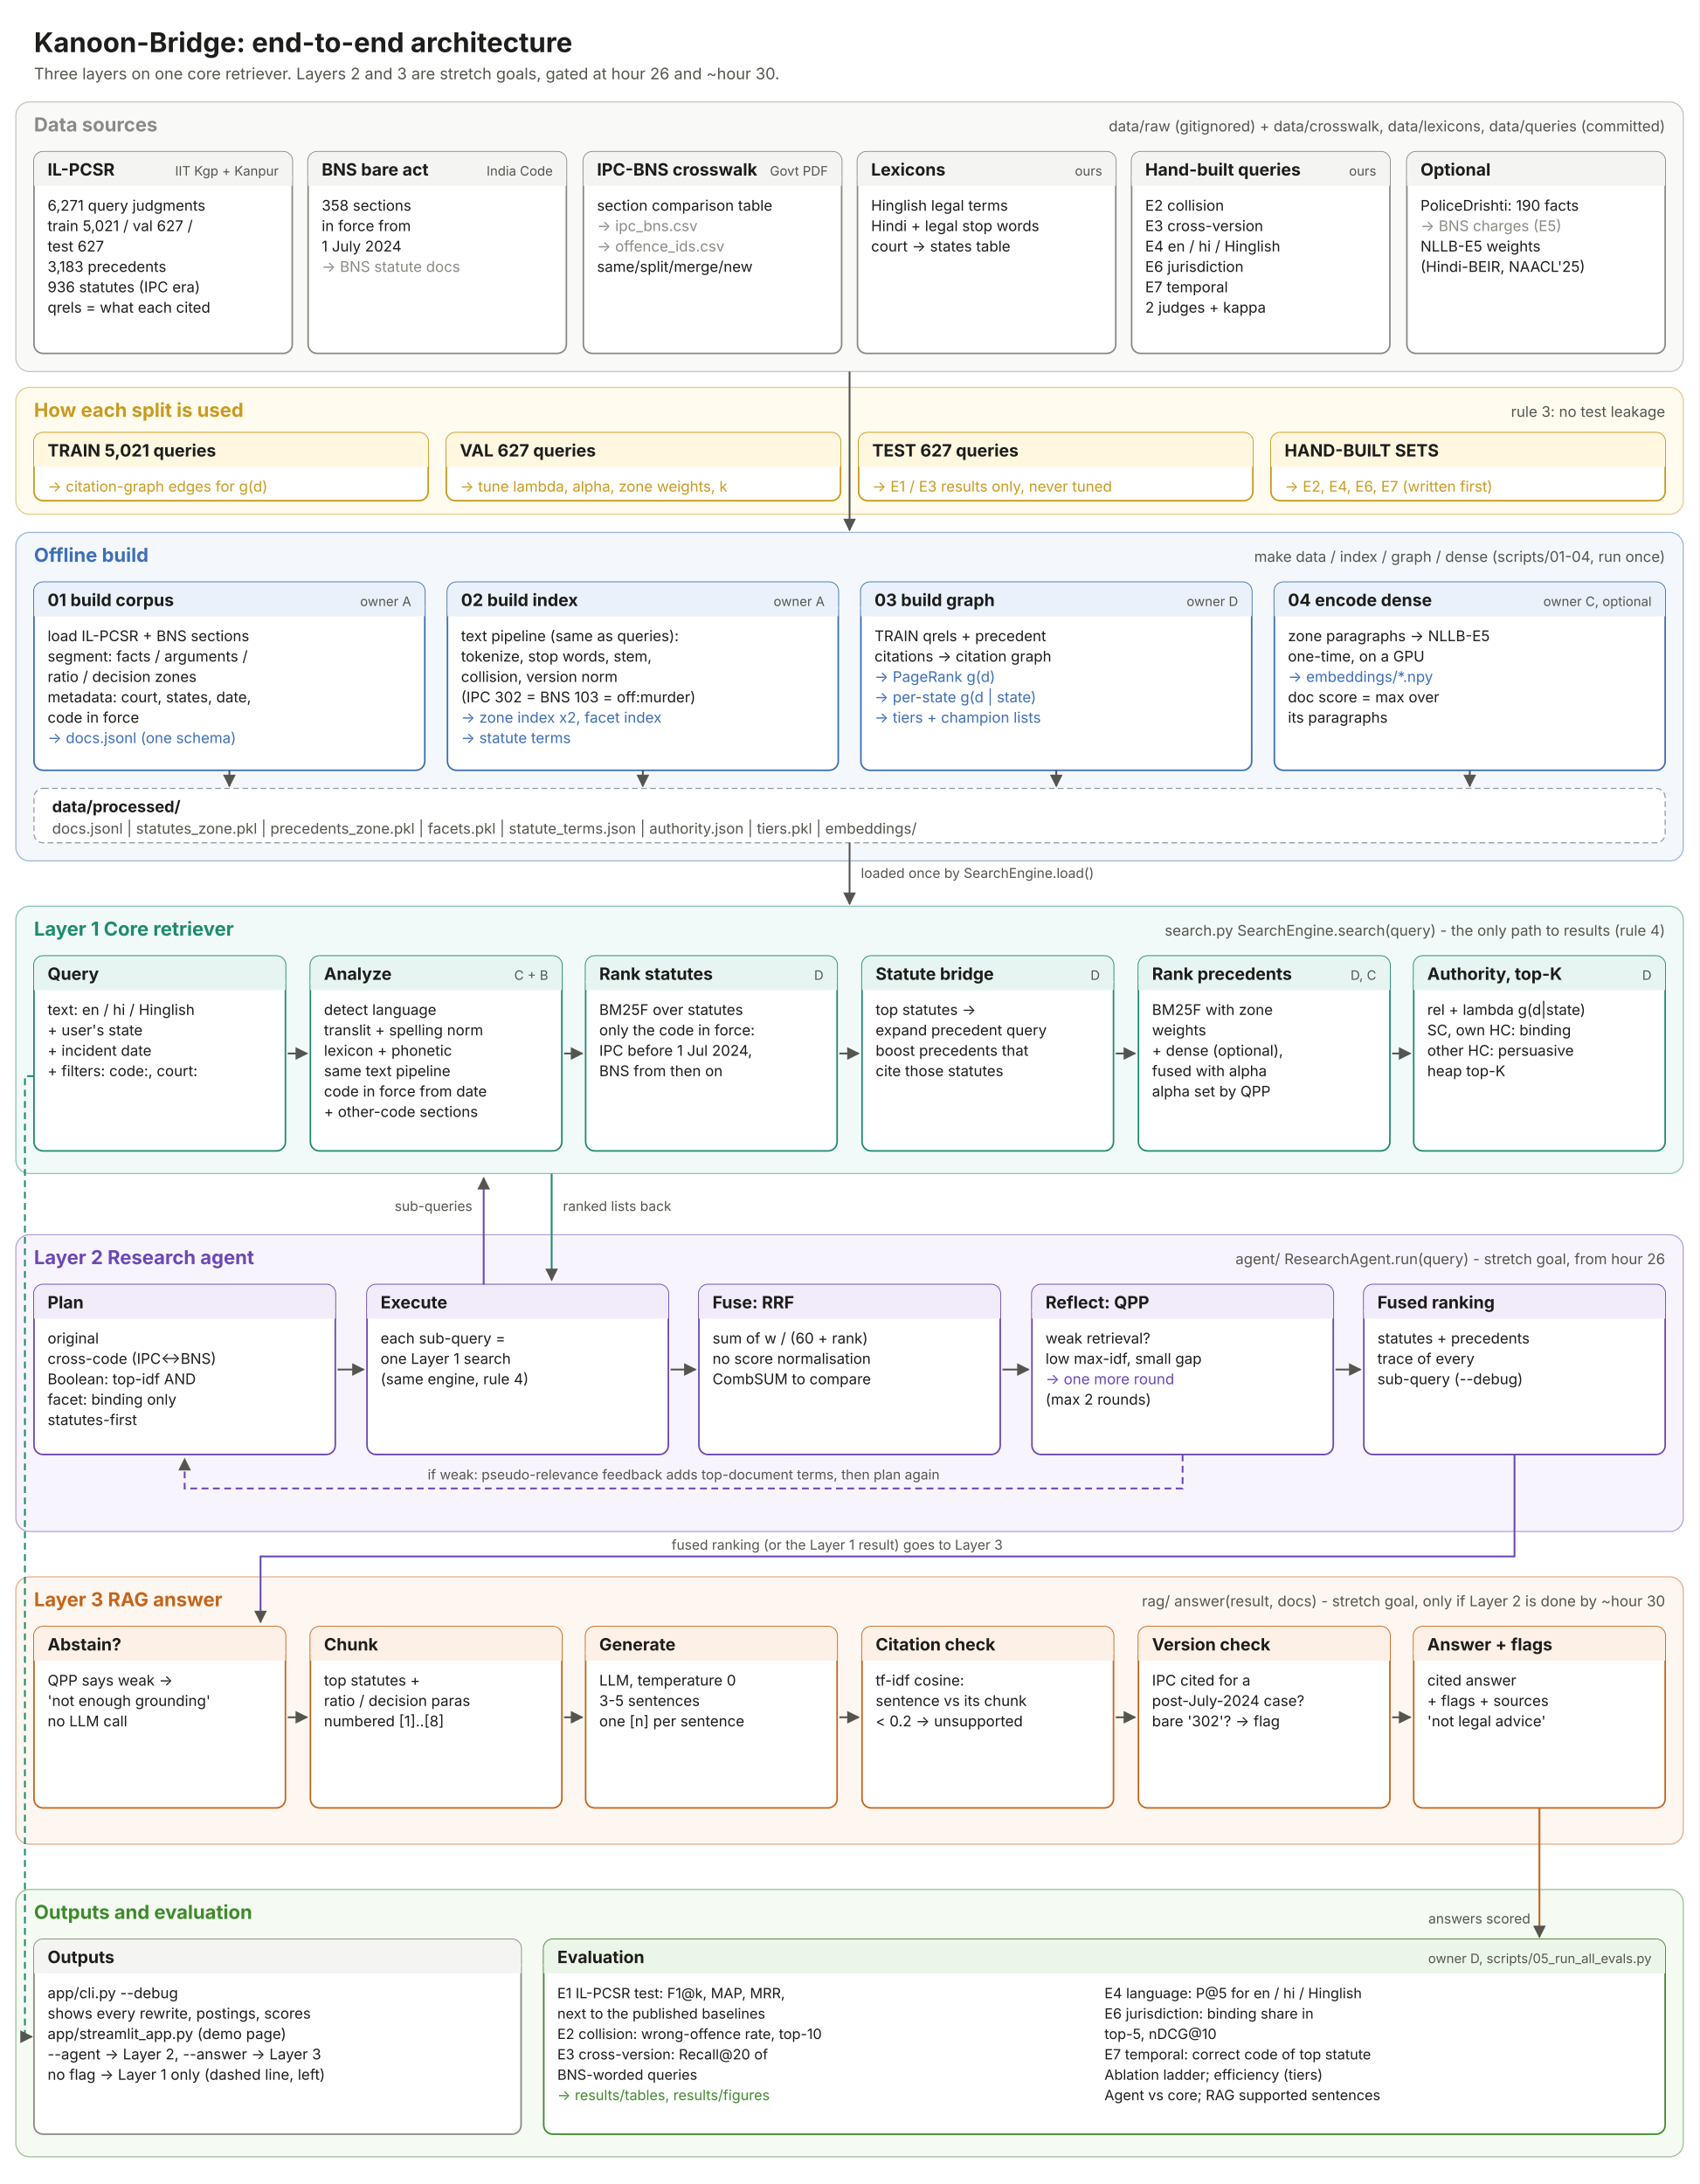
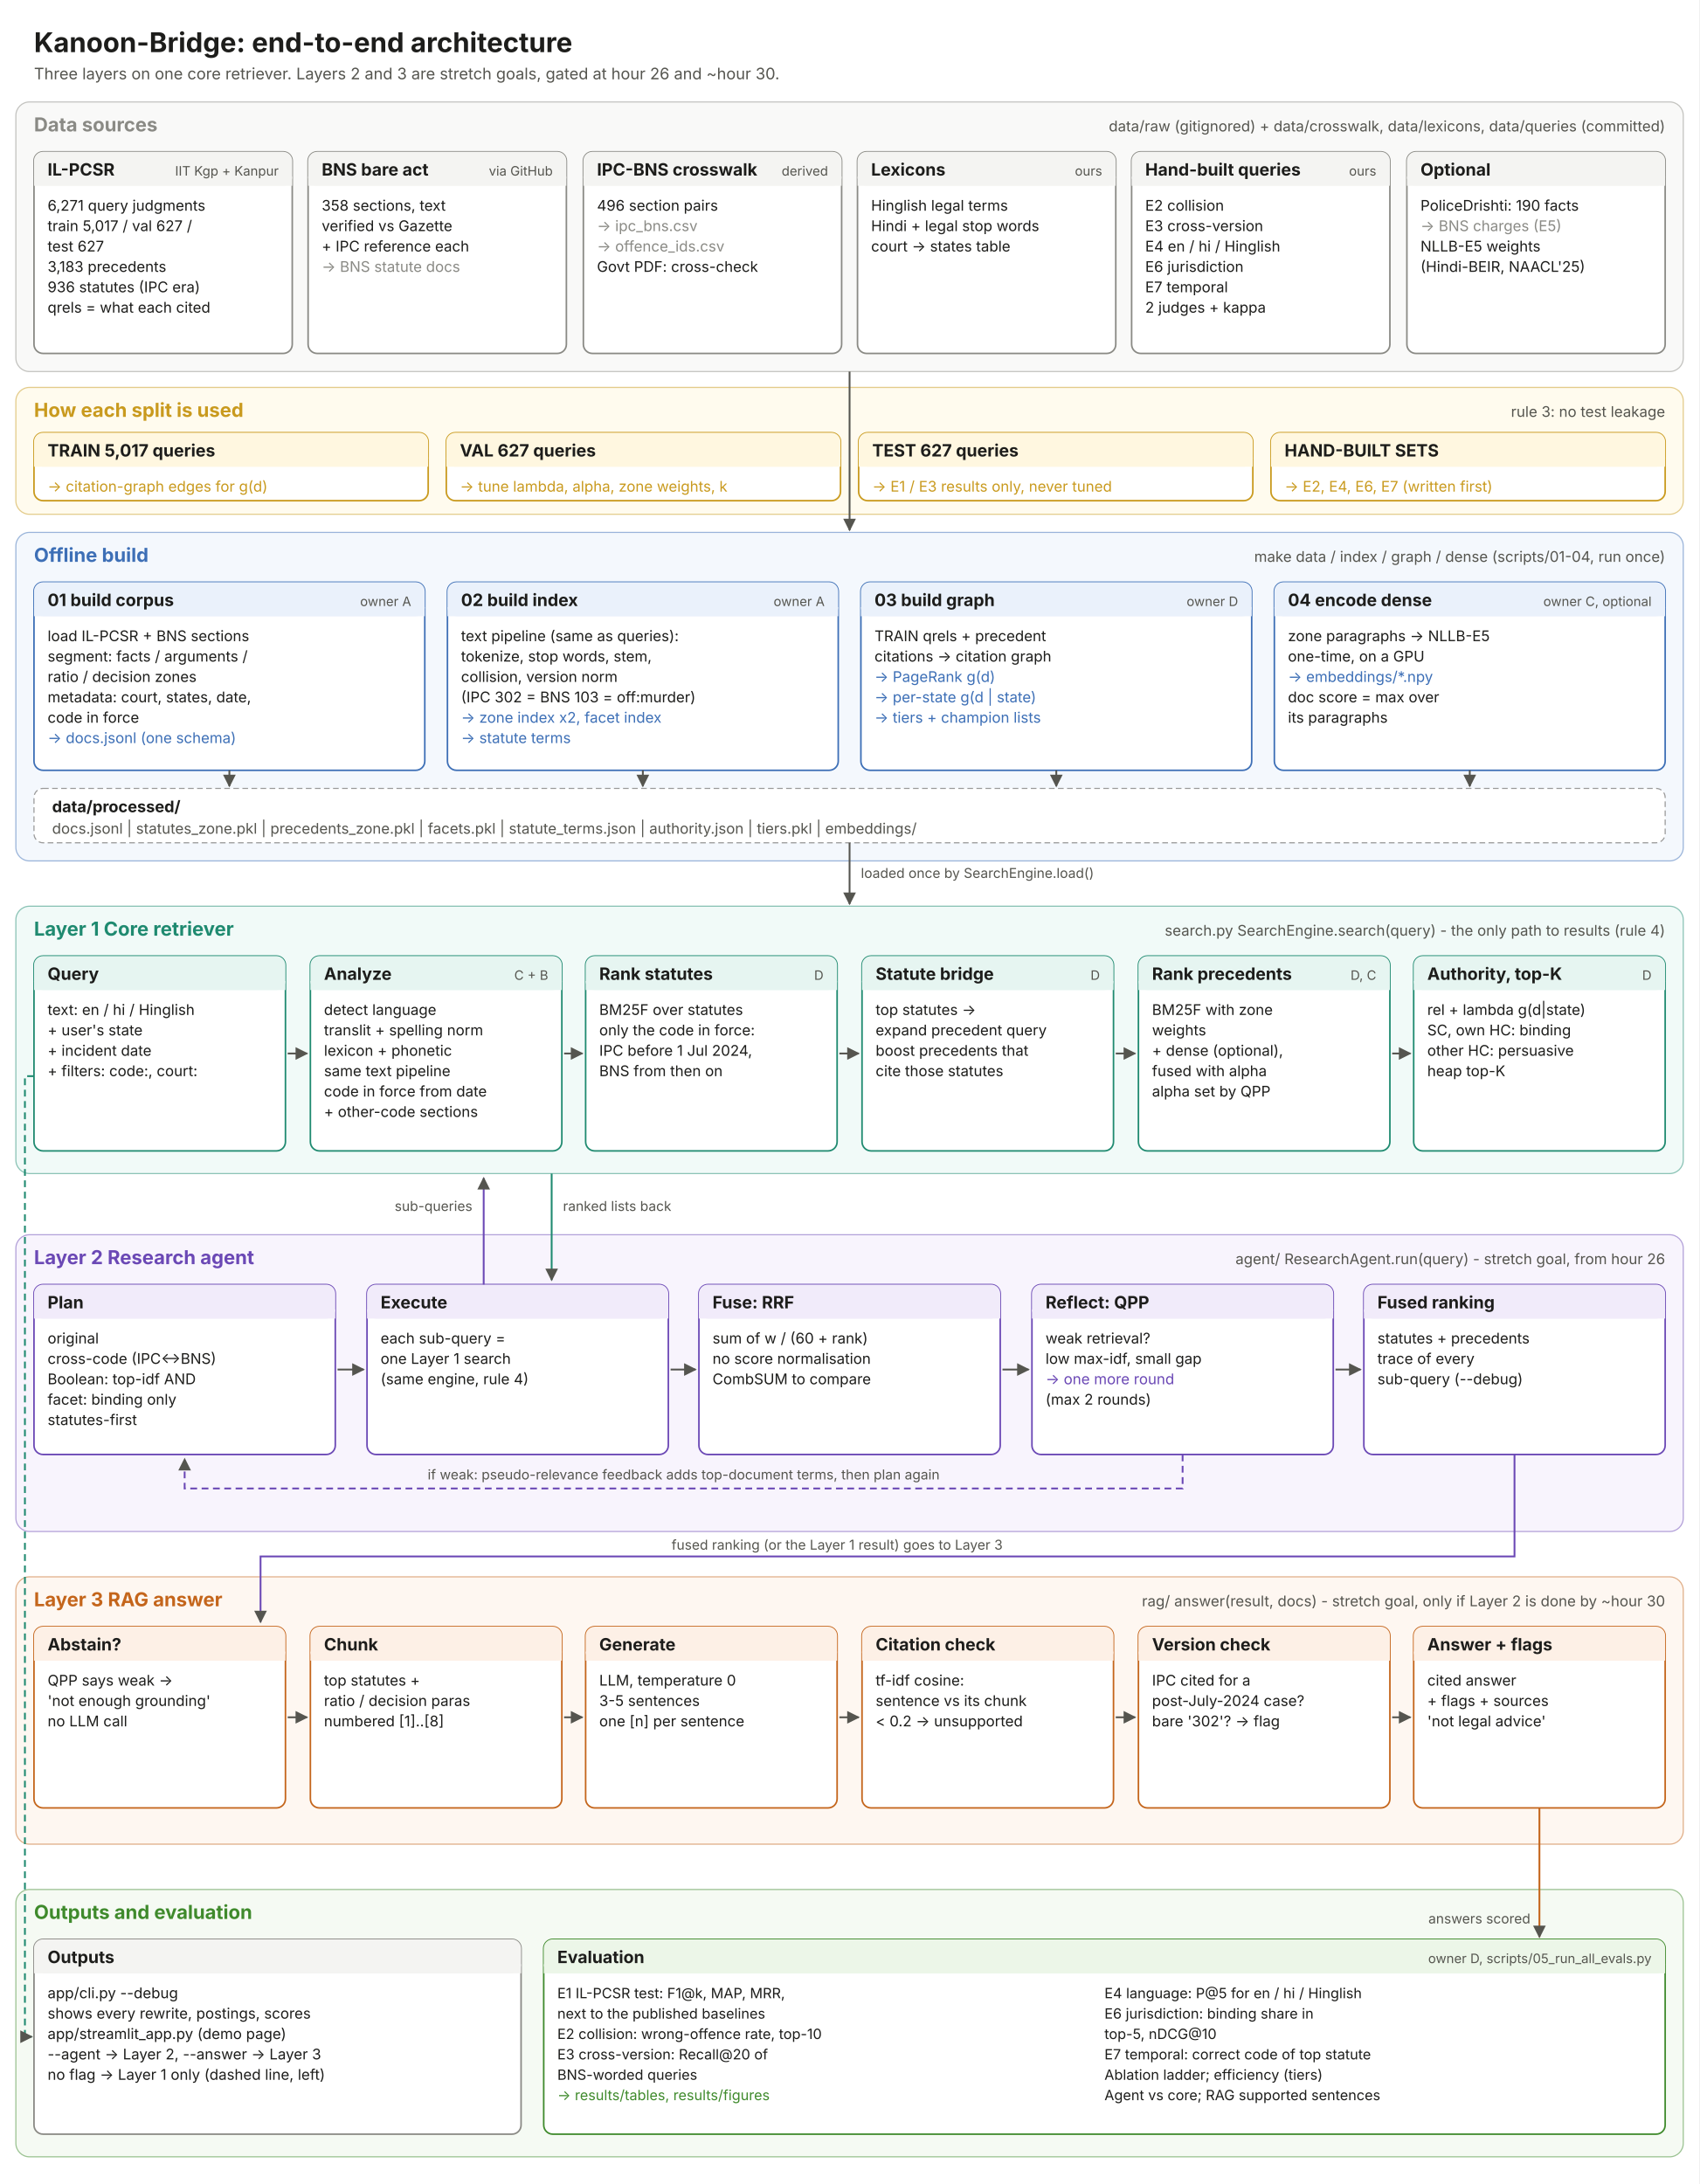
<svg xmlns="http://www.w3.org/2000/svg" width="1500" height="1928" viewBox="0 0 1500 1928" font-family="Inter, Helvetica, Arial, DejaVu Sans, sans-serif">
  <rect width="1500" height="1928" fill="#ffffff" />
  <defs>
    <marker id="arr" viewBox="0 0 10 10" refX="9" refY="5" markerWidth="7" markerHeight="7" orient="auto-start-reverse">
      <path d="M0 0L10 5L0 10z" fill="#55554f" />
    </marker>
  </defs>
  <text x="30" y="46" font-size="24" font-weight="bold" fill="#1d1d1b" text-anchor="start">Kanoon-Bridge: end-to-end architecture</text>
  <text x="30" y="70" font-size="14" font-weight="normal" fill="#55554f" text-anchor="start">Three layers on one core retriever. Layers 2 and 3 are stretch goals, gated at hour 26 and ~hour 30.</text>
  <rect x="14" y="90" width="1472" height="238" rx="12" fill="#f4f4f2" fill-opacity="0.55" stroke="#8a8a85" stroke-opacity="0.5" />
  <text x="30" y="116" font-size="17" font-weight="bold" fill="#8a8a85" text-anchor="start">Data sources</text>
  <text x="1470" y="116" font-size="13" font-weight="normal" fill="#55554f" text-anchor="end">data/raw (gitignored) + data/crosswalk, data/lexicons, data/queries (committed)</text>
  <rect x="30" y="134" width="228" height="178" rx="8" fill="#ffffff" stroke="#8a8a85" stroke-width="1.4" />
  <rect x="30" y="134" width="228" height="30" rx="8" fill="#f4f4f2" />
  <rect x="30" y="156" width="228" height="8" fill="#f4f4f2" />
  <text x="42" y="155" font-size="15" font-weight="bold" fill="#1d1d1b" text-anchor="start">IL-PCSR</text>
  <text x="246" y="155" font-size="11.5" font-weight="normal" fill="#55554f" text-anchor="end">IIT Kgp + Kanpur</text>
  <text x="42.0" y="186" font-size="13" font-weight="normal" fill="#1d1d1b" text-anchor="start">6,271 query judgments</text>
-   <text x="42.0" y="204" font-size="13" font-weight="normal" fill="#1d1d1b" text-anchor="start">  train 5,021 / val 627 /</text>
+   <text x="42.0" y="204" font-size="13" font-weight="normal" fill="#1d1d1b" text-anchor="start">  train 5,017 / val 627 /</text>
  <text x="42.0" y="222" font-size="13" font-weight="normal" fill="#1d1d1b" text-anchor="start">  test 627</text>
  <text x="42.0" y="240" font-size="13" font-weight="normal" fill="#1d1d1b" text-anchor="start">3,183 precedents</text>
  <text x="42.0" y="258" font-size="13" font-weight="normal" fill="#1d1d1b" text-anchor="start">936 statutes (IPC era)</text>
  <text x="42.0" y="276" font-size="13" font-weight="normal" fill="#1d1d1b" text-anchor="start">qrels = what each cited</text>
  <rect x="272" y="134" width="228" height="178" rx="8" fill="#ffffff" stroke="#8a8a85" stroke-width="1.4" />
  <rect x="272" y="134" width="228" height="30" rx="8" fill="#f4f4f2" />
  <rect x="272" y="156" width="228" height="8" fill="#f4f4f2" />
  <text x="284" y="155" font-size="15" font-weight="bold" fill="#1d1d1b" text-anchor="start">BNS bare act</text>
-   <text x="488" y="155" font-size="11.5" font-weight="normal" fill="#55554f" text-anchor="end">India Code</text>
-   <text x="284.0" y="186" font-size="13" font-weight="normal" fill="#1d1d1b" text-anchor="start">358 sections</text>
-   <text x="284.0" y="204" font-size="13" font-weight="normal" fill="#1d1d1b" text-anchor="start">in force from</text>
-   <text x="284.0" y="222" font-size="13" font-weight="normal" fill="#1d1d1b" text-anchor="start">1 July 2024</text>
+   <text x="488" y="155" font-size="11.5" font-weight="normal" fill="#55554f" text-anchor="end">via GitHub</text>
+   <text x="284.0" y="186" font-size="13" font-weight="normal" fill="#1d1d1b" text-anchor="start">358 sections, text</text>
+   <text x="284.0" y="204" font-size="13" font-weight="normal" fill="#1d1d1b" text-anchor="start">verified vs Gazette</text>
+   <text x="284.0" y="222" font-size="13" font-weight="normal" fill="#1d1d1b" text-anchor="start">+ IPC reference each</text>
  <text x="284.0" y="240" font-size="13" font-weight="normal" fill="#8a8a85" text-anchor="start">-&gt; BNS statute docs</text>
  <rect x="515" y="134" width="228" height="178" rx="8" fill="#ffffff" stroke="#8a8a85" stroke-width="1.4" />
  <rect x="515" y="134" width="228" height="30" rx="8" fill="#f4f4f2" />
  <rect x="515" y="156" width="228" height="8" fill="#f4f4f2" />
  <text x="527" y="155" font-size="15" font-weight="bold" fill="#1d1d1b" text-anchor="start">IPC-BNS crosswalk</text>
-   <text x="731" y="155" font-size="11.5" font-weight="normal" fill="#55554f" text-anchor="end">Govt PDF</text>
-   <text x="527.0" y="186" font-size="13" font-weight="normal" fill="#1d1d1b" text-anchor="start">section comparison table</text>
+   <text x="731" y="155" font-size="11.5" font-weight="normal" fill="#55554f" text-anchor="end">derived</text>
+   <text x="527.0" y="186" font-size="13" font-weight="normal" fill="#1d1d1b" text-anchor="start">496 section pairs</text>
  <text x="527.0" y="204" font-size="13" font-weight="normal" fill="#8a8a85" text-anchor="start">-&gt; ipc_bns.csv</text>
  <text x="527.0" y="222" font-size="13" font-weight="normal" fill="#8a8a85" text-anchor="start">-&gt; offence_ids.csv</text>
-   <text x="527.0" y="240" font-size="13" font-weight="normal" fill="#1d1d1b" text-anchor="start">same/split/merge/new</text>
+   <text x="527.0" y="240" font-size="13" font-weight="normal" fill="#1d1d1b" text-anchor="start">Govt PDF: cross-check</text>
  <rect x="757" y="134" width="228" height="178" rx="8" fill="#ffffff" stroke="#8a8a85" stroke-width="1.4" />
  <rect x="757" y="134" width="228" height="30" rx="8" fill="#f4f4f2" />
  <rect x="757" y="156" width="228" height="8" fill="#f4f4f2" />
  <text x="769" y="155" font-size="15" font-weight="bold" fill="#1d1d1b" text-anchor="start">Lexicons</text>
  <text x="973" y="155" font-size="11.5" font-weight="normal" fill="#55554f" text-anchor="end">ours</text>
  <text x="769.0" y="186" font-size="13" font-weight="normal" fill="#1d1d1b" text-anchor="start">Hinglish legal terms</text>
  <text x="769.0" y="204" font-size="13" font-weight="normal" fill="#1d1d1b" text-anchor="start">Hindi + legal stop words</text>
  <text x="769.0" y="222" font-size="13" font-weight="normal" fill="#1d1d1b" text-anchor="start">court -&gt; states table</text>
  <rect x="999" y="134" width="228" height="178" rx="8" fill="#ffffff" stroke="#8a8a85" stroke-width="1.4" />
  <rect x="999" y="134" width="228" height="30" rx="8" fill="#f4f4f2" />
  <rect x="999" y="156" width="228" height="8" fill="#f4f4f2" />
  <text x="1011" y="155" font-size="15" font-weight="bold" fill="#1d1d1b" text-anchor="start">Hand-built queries</text>
  <text x="1215" y="155" font-size="11.5" font-weight="normal" fill="#55554f" text-anchor="end">ours</text>
  <text x="1011.0" y="186" font-size="13" font-weight="normal" fill="#1d1d1b" text-anchor="start">E2 collision</text>
  <text x="1011.0" y="204" font-size="13" font-weight="normal" fill="#1d1d1b" text-anchor="start">E3 cross-version</text>
  <text x="1011.0" y="222" font-size="13" font-weight="normal" fill="#1d1d1b" text-anchor="start">E4 en / hi / Hinglish</text>
  <text x="1011.0" y="240" font-size="13" font-weight="normal" fill="#1d1d1b" text-anchor="start">E6 jurisdiction</text>
  <text x="1011.0" y="258" font-size="13" font-weight="normal" fill="#1d1d1b" text-anchor="start">E7 temporal</text>
  <text x="1011.0" y="276" font-size="13" font-weight="normal" fill="#1d1d1b" text-anchor="start">2 judges + kappa</text>
  <rect x="1242" y="134" width="228" height="178" rx="8" fill="#ffffff" stroke="#8a8a85" stroke-width="1.4" />
  <rect x="1242" y="134" width="228" height="30" rx="8" fill="#f4f4f2" />
  <rect x="1242" y="156" width="228" height="8" fill="#f4f4f2" />
  <text x="1254" y="155" font-size="15" font-weight="bold" fill="#1d1d1b" text-anchor="start">Optional</text>
  <text x="1254.0" y="186" font-size="13" font-weight="normal" fill="#1d1d1b" text-anchor="start">PoliceDrishti: 190 facts</text>
  <text x="1254.0" y="204" font-size="13" font-weight="normal" fill="#8a8a85" text-anchor="start">-&gt; BNS charges (E5)</text>
  <text x="1254.0" y="222" font-size="13" font-weight="normal" fill="#1d1d1b" text-anchor="start">NLLB-E5 weights</text>
  <text x="1254.0" y="240" font-size="13" font-weight="normal" fill="#1d1d1b" text-anchor="start">(Hindi-BEIR, NAACL'25)</text>
  <rect x="14" y="342" width="1472" height="112" rx="12" fill="#fff7e0" fill-opacity="0.55" stroke="#c99a1e" stroke-opacity="0.5" />
  <text x="30" y="368" font-size="17" font-weight="bold" fill="#c99a1e" text-anchor="start">How each split is used</text>
  <text x="1470" y="368" font-size="13" font-weight="normal" fill="#55554f" text-anchor="end">rule 3: no test leakage</text>
  <rect x="30" y="382" width="348" height="60" rx="8" fill="#ffffff" stroke="#c99a1e" stroke-width="1.4" />
  <rect x="30" y="382" width="348" height="30" rx="8" fill="#fff7e0" />
  <rect x="30" y="404" width="348" height="8" fill="#fff7e0" />
-   <text x="42" y="403" font-size="15" font-weight="bold" fill="#1d1d1b" text-anchor="start">TRAIN  5,021 queries</text>
+   <text x="42" y="403" font-size="15" font-weight="bold" fill="#1d1d1b" text-anchor="start">TRAIN  5,017 queries</text>
  <text x="42.0" y="434" font-size="13" font-weight="normal" fill="#c99a1e" text-anchor="start">-&gt; citation-graph edges for g(d)</text>
  <rect x="394" y="382" width="348" height="60" rx="8" fill="#ffffff" stroke="#c99a1e" stroke-width="1.4" />
  <rect x="394" y="382" width="348" height="30" rx="8" fill="#fff7e0" />
  <rect x="394" y="404" width="348" height="8" fill="#fff7e0" />
  <text x="406" y="403" font-size="15" font-weight="bold" fill="#1d1d1b" text-anchor="start">VAL  627 queries</text>
  <text x="406.0" y="434" font-size="13" font-weight="normal" fill="#c99a1e" text-anchor="start">-&gt; tune lambda, alpha, zone weights, k</text>
  <rect x="758" y="382" width="348" height="60" rx="8" fill="#ffffff" stroke="#c99a1e" stroke-width="1.4" />
  <rect x="758" y="382" width="348" height="30" rx="8" fill="#fff7e0" />
  <rect x="758" y="404" width="348" height="8" fill="#fff7e0" />
  <text x="770" y="403" font-size="15" font-weight="bold" fill="#1d1d1b" text-anchor="start">TEST  627 queries</text>
  <text x="770.0" y="434" font-size="13" font-weight="normal" fill="#c99a1e" text-anchor="start">-&gt; E1 / E3 results only, never tuned</text>
  <rect x="1122" y="382" width="348" height="60" rx="8" fill="#ffffff" stroke="#c99a1e" stroke-width="1.4" />
  <rect x="1122" y="382" width="348" height="30" rx="8" fill="#fff7e0" />
  <rect x="1122" y="404" width="348" height="8" fill="#fff7e0" />
  <text x="1134" y="403" font-size="15" font-weight="bold" fill="#1d1d1b" text-anchor="start">HAND-BUILT SETS</text>
  <text x="1134.0" y="434" font-size="13" font-weight="normal" fill="#c99a1e" text-anchor="start">-&gt; E2, E4, E6, E7 (written first)</text>
  <line x1="750.0" y1="328" x2="750.0" y2="468" stroke="#55554f" stroke-width="1.6" marker-end="url(#arr)" />
  <rect x="14" y="470" width="1472" height="290" rx="12" fill="#eaf1fb" fill-opacity="0.55" stroke="#3d6fb6" stroke-opacity="0.5" />
  <text x="30" y="496" font-size="17" font-weight="bold" fill="#3d6fb6" text-anchor="start">Offline build</text>
  <text x="1470" y="496" font-size="13" font-weight="normal" fill="#55554f" text-anchor="end">make data / index / graph / dense  (scripts/01-04, run once)</text>
  <rect x="30" y="514" width="345" height="166" rx="8" fill="#ffffff" stroke="#3d6fb6" stroke-width="1.4" />
  <rect x="30" y="514" width="345" height="30" rx="8" fill="#eaf1fb" />
  <rect x="30" y="536" width="345" height="8" fill="#eaf1fb" />
  <text x="42" y="535" font-size="15" font-weight="bold" fill="#1d1d1b" text-anchor="start">01 build corpus</text>
  <text x="363" y="535" font-size="11.5" font-weight="normal" fill="#55554f" text-anchor="end">owner A</text>
  <text x="42.0" y="566" font-size="13" font-weight="normal" fill="#1d1d1b" text-anchor="start">load IL-PCSR + BNS sections</text>
  <text x="42.0" y="584" font-size="13" font-weight="normal" fill="#1d1d1b" text-anchor="start">segment: facts / arguments /</text>
  <text x="42.0" y="602" font-size="13" font-weight="normal" fill="#1d1d1b" text-anchor="start">  ratio / decision zones</text>
  <text x="42.0" y="620" font-size="13" font-weight="normal" fill="#1d1d1b" text-anchor="start">metadata: court, states, date,</text>
  <text x="42.0" y="638" font-size="13" font-weight="normal" fill="#1d1d1b" text-anchor="start">  code in force</text>
  <text x="42.0" y="656" font-size="13" font-weight="normal" fill="#3d6fb6" text-anchor="start">-&gt; docs.jsonl (one schema)</text>
  <rect x="395" y="514" width="345" height="166" rx="8" fill="#ffffff" stroke="#3d6fb6" stroke-width="1.4" />
  <rect x="395" y="514" width="345" height="30" rx="8" fill="#eaf1fb" />
  <rect x="395" y="536" width="345" height="8" fill="#eaf1fb" />
  <text x="407" y="535" font-size="15" font-weight="bold" fill="#1d1d1b" text-anchor="start">02 build index</text>
  <text x="728" y="535" font-size="11.5" font-weight="normal" fill="#55554f" text-anchor="end">owner A</text>
  <text x="407.0" y="566" font-size="13" font-weight="normal" fill="#1d1d1b" text-anchor="start">text pipeline (same as queries):</text>
  <text x="407.0" y="584" font-size="13" font-weight="normal" fill="#1d1d1b" text-anchor="start">tokenize, stop words, stem,</text>
  <text x="407.0" y="602" font-size="13" font-weight="normal" fill="#1d1d1b" text-anchor="start">collision, version norm</text>
  <text x="407.0" y="620" font-size="13" font-weight="normal" fill="#1d1d1b" text-anchor="start">  (IPC 302 = BNS 103 = off:murder)</text>
  <text x="407.0" y="638" font-size="13" font-weight="normal" fill="#3d6fb6" text-anchor="start">-&gt; zone index x2, facet index</text>
  <text x="407.0" y="656" font-size="13" font-weight="normal" fill="#3d6fb6" text-anchor="start">-&gt; statute terms</text>
  <rect x="760" y="514" width="345" height="166" rx="8" fill="#ffffff" stroke="#3d6fb6" stroke-width="1.4" />
  <rect x="760" y="514" width="345" height="30" rx="8" fill="#eaf1fb" />
  <rect x="760" y="536" width="345" height="8" fill="#eaf1fb" />
  <text x="772" y="535" font-size="15" font-weight="bold" fill="#1d1d1b" text-anchor="start">03 build graph</text>
  <text x="1093" y="535" font-size="11.5" font-weight="normal" fill="#55554f" text-anchor="end">owner D</text>
  <text x="772.0" y="566" font-size="13" font-weight="normal" fill="#1d1d1b" text-anchor="start">TRAIN qrels + precedent</text>
  <text x="772.0" y="584" font-size="13" font-weight="normal" fill="#1d1d1b" text-anchor="start">  citations -&gt; citation graph</text>
  <text x="772.0" y="602" font-size="13" font-weight="normal" fill="#3d6fb6" text-anchor="start">-&gt; PageRank g(d)</text>
  <text x="772.0" y="620" font-size="13" font-weight="normal" fill="#3d6fb6" text-anchor="start">-&gt; per-state g(d | state)</text>
  <text x="772.0" y="638" font-size="13" font-weight="normal" fill="#3d6fb6" text-anchor="start">-&gt; tiers + champion lists</text>
  <rect x="1125" y="514" width="345" height="166" rx="8" fill="#ffffff" stroke="#3d6fb6" stroke-width="1.4" />
  <rect x="1125" y="514" width="345" height="30" rx="8" fill="#eaf1fb" />
  <rect x="1125" y="536" width="345" height="8" fill="#eaf1fb" />
  <text x="1137" y="535" font-size="15" font-weight="bold" fill="#1d1d1b" text-anchor="start">04 encode dense</text>
  <text x="1458" y="535" font-size="11.5" font-weight="normal" fill="#55554f" text-anchor="end">owner C, optional</text>
  <text x="1137.0" y="566" font-size="13" font-weight="normal" fill="#1d1d1b" text-anchor="start">zone paragraphs -&gt; NLLB-E5</text>
  <text x="1137.0" y="584" font-size="13" font-weight="normal" fill="#1d1d1b" text-anchor="start">one-time, on a GPU</text>
  <text x="1137.0" y="602" font-size="13" font-weight="normal" fill="#3d6fb6" text-anchor="start">-&gt; embeddings/*.npy</text>
  <text x="1137.0" y="620" font-size="13" font-weight="normal" fill="#1d1d1b" text-anchor="start">doc score = max over</text>
  <text x="1137.0" y="638" font-size="13" font-weight="normal" fill="#1d1d1b" text-anchor="start">  its paragraphs</text>
  <rect x="30" y="696" width="1440" height="48" rx="8" fill="#ffffff" stroke="#9a9a9a" stroke-dasharray="5 3" />
  <text x="46" y="717" font-size="14" font-weight="bold" fill="#1d1d1b" text-anchor="start">data/processed/</text>
  <text x="46" y="736" font-size="13" font-weight="normal" fill="#55554f" text-anchor="start">docs.jsonl  |  statutes_zone.pkl  |  precedents_zone.pkl  |  facets.pkl  |  statute_terms.json  |  authority.json  |  tiers.pkl  |  embeddings/</text>
  <line x1="202.5" y1="680" x2="202.5" y2="694" stroke="#55554f" stroke-width="1.6" marker-end="url(#arr)" />
  <line x1="567.5" y1="680" x2="567.5" y2="694" stroke="#55554f" stroke-width="1.6" marker-end="url(#arr)" />
  <line x1="932.5" y1="680" x2="932.5" y2="694" stroke="#55554f" stroke-width="1.6" marker-end="url(#arr)" />
  <line x1="1297.5" y1="680" x2="1297.5" y2="694" stroke="#55554f" stroke-width="1.6" marker-end="url(#arr)" />
  <line x1="750.0" y1="744" x2="750.0" y2="798" stroke="#55554f" stroke-width="1.6" marker-end="url(#arr)" />
  <text x="760.0" y="775.0" font-size="12" font-weight="normal" fill="#55554f" text-anchor="start">loaded once by SearchEngine.load()</text>
  <rect x="14" y="800" width="1472" height="236" rx="12" fill="#e6f5f1" fill-opacity="0.55" stroke="#1f8a70" stroke-opacity="0.5" />
  <text x="30" y="826" font-size="17" font-weight="bold" fill="#1f8a70" text-anchor="start">Layer 1  Core retriever</text>
  <text x="1470" y="826" font-size="13" font-weight="normal" fill="#55554f" text-anchor="end">search.py  SearchEngine.search(query)  - the only path to results (rule 4)</text>
  <rect x="30" y="844" width="222" height="172" rx="8" fill="#ffffff" stroke="#1f8a70" stroke-width="1.4" />
  <rect x="30" y="844" width="222" height="30" rx="8" fill="#e6f5f1" />
  <rect x="30" y="866" width="222" height="8" fill="#e6f5f1" />
  <text x="42" y="865" font-size="15" font-weight="bold" fill="#1d1d1b" text-anchor="start">Query</text>
  <text x="42.0" y="896" font-size="13" font-weight="normal" fill="#1d1d1b" text-anchor="start">text: en / hi / Hinglish</text>
  <text x="42.0" y="914" font-size="13" font-weight="normal" fill="#1d1d1b" text-anchor="start">+ user's state</text>
  <text x="42.0" y="932" font-size="13" font-weight="normal" fill="#1d1d1b" text-anchor="start">+ incident date</text>
  <text x="42.0" y="950" font-size="13" font-weight="normal" fill="#1d1d1b" text-anchor="start">+ filters: code:, court:</text>
  <rect x="274" y="844" width="222" height="172" rx="8" fill="#ffffff" stroke="#1f8a70" stroke-width="1.4" />
  <rect x="274" y="844" width="222" height="30" rx="8" fill="#e6f5f1" />
  <rect x="274" y="866" width="222" height="8" fill="#e6f5f1" />
  <text x="286" y="865" font-size="15" font-weight="bold" fill="#1d1d1b" text-anchor="start">Analyze</text>
  <text x="484" y="865" font-size="11.5" font-weight="normal" fill="#55554f" text-anchor="end">C + B</text>
  <text x="286.0" y="896" font-size="13" font-weight="normal" fill="#1d1d1b" text-anchor="start">detect language</text>
  <text x="286.0" y="914" font-size="13" font-weight="normal" fill="#1d1d1b" text-anchor="start">translit + spelling norm</text>
  <text x="286.0" y="932" font-size="13" font-weight="normal" fill="#1d1d1b" text-anchor="start">lexicon + phonetic</text>
  <text x="286.0" y="950" font-size="13" font-weight="normal" fill="#1d1d1b" text-anchor="start">same text pipeline</text>
  <text x="286.0" y="968" font-size="13" font-weight="normal" fill="#1d1d1b" text-anchor="start">code in force from date</text>
  <text x="286.0" y="986" font-size="13" font-weight="normal" fill="#1d1d1b" text-anchor="start">+ other-code sections</text>
  <rect x="517" y="844" width="222" height="172" rx="8" fill="#ffffff" stroke="#1f8a70" stroke-width="1.4" />
  <rect x="517" y="844" width="222" height="30" rx="8" fill="#e6f5f1" />
  <rect x="517" y="866" width="222" height="8" fill="#e6f5f1" />
  <text x="529" y="865" font-size="15" font-weight="bold" fill="#1d1d1b" text-anchor="start">Rank statutes</text>
  <text x="727" y="865" font-size="11.5" font-weight="normal" fill="#55554f" text-anchor="end">D</text>
  <text x="529.0" y="896" font-size="13" font-weight="normal" fill="#1d1d1b" text-anchor="start">BM25F over statutes</text>
  <text x="529.0" y="914" font-size="13" font-weight="normal" fill="#1d1d1b" text-anchor="start">only the code in force:</text>
  <text x="529.0" y="932" font-size="13" font-weight="normal" fill="#1d1d1b" text-anchor="start">IPC before 1 Jul 2024,</text>
  <text x="529.0" y="950" font-size="13" font-weight="normal" fill="#1d1d1b" text-anchor="start">BNS from then on</text>
  <rect x="761" y="844" width="222" height="172" rx="8" fill="#ffffff" stroke="#1f8a70" stroke-width="1.4" />
  <rect x="761" y="844" width="222" height="30" rx="8" fill="#e6f5f1" />
  <rect x="761" y="866" width="222" height="8" fill="#e6f5f1" />
  <text x="773" y="865" font-size="15" font-weight="bold" fill="#1d1d1b" text-anchor="start">Statute bridge</text>
  <text x="971" y="865" font-size="11.5" font-weight="normal" fill="#55554f" text-anchor="end">D</text>
  <text x="773.0" y="896" font-size="13" font-weight="normal" fill="#1d1d1b" text-anchor="start">top statutes -&gt;</text>
  <text x="773.0" y="914" font-size="13" font-weight="normal" fill="#1d1d1b" text-anchor="start">expand precedent query</text>
  <text x="773.0" y="932" font-size="13" font-weight="normal" fill="#1d1d1b" text-anchor="start">boost precedents that</text>
  <text x="773.0" y="950" font-size="13" font-weight="normal" fill="#1d1d1b" text-anchor="start">cite those statutes</text>
  <rect x="1005" y="844" width="222" height="172" rx="8" fill="#ffffff" stroke="#1f8a70" stroke-width="1.4" />
  <rect x="1005" y="844" width="222" height="30" rx="8" fill="#e6f5f1" />
  <rect x="1005" y="866" width="222" height="8" fill="#e6f5f1" />
  <text x="1017" y="865" font-size="15" font-weight="bold" fill="#1d1d1b" text-anchor="start">Rank precedents</text>
  <text x="1215" y="865" font-size="11.5" font-weight="normal" fill="#55554f" text-anchor="end">D, C</text>
  <text x="1017.0" y="896" font-size="13" font-weight="normal" fill="#1d1d1b" text-anchor="start">BM25F with zone</text>
  <text x="1017.0" y="914" font-size="13" font-weight="normal" fill="#1d1d1b" text-anchor="start">  weights</text>
  <text x="1017.0" y="932" font-size="13" font-weight="normal" fill="#1d1d1b" text-anchor="start">+ dense (optional),</text>
  <text x="1017.0" y="950" font-size="13" font-weight="normal" fill="#1d1d1b" text-anchor="start">  fused with alpha</text>
  <text x="1017.0" y="968" font-size="13" font-weight="normal" fill="#1d1d1b" text-anchor="start">alpha set by QPP</text>
  <rect x="1248" y="844" width="222" height="172" rx="8" fill="#ffffff" stroke="#1f8a70" stroke-width="1.4" />
  <rect x="1248" y="844" width="222" height="30" rx="8" fill="#e6f5f1" />
  <rect x="1248" y="866" width="222" height="8" fill="#e6f5f1" />
  <text x="1260" y="865" font-size="15" font-weight="bold" fill="#1d1d1b" text-anchor="start">Authority, top-K</text>
  <text x="1458" y="865" font-size="11.5" font-weight="normal" fill="#55554f" text-anchor="end">D</text>
  <text x="1260.0" y="896" font-size="13" font-weight="normal" fill="#1d1d1b" text-anchor="start">rel + lambda g(d|state)</text>
  <text x="1260.0" y="914" font-size="13" font-weight="normal" fill="#1d1d1b" text-anchor="start">SC, own HC: binding</text>
  <text x="1260.0" y="932" font-size="13" font-weight="normal" fill="#1d1d1b" text-anchor="start">other HC: persuasive</text>
  <text x="1260.0" y="950" font-size="13" font-weight="normal" fill="#1d1d1b" text-anchor="start">heap top-K</text>
  <line x1="254" y1="930.0" x2="271" y2="930.0" stroke="#55554f" stroke-width="1.6" marker-end="url(#arr)" />
  <line x1="498" y1="930.0" x2="514" y2="930.0" stroke="#55554f" stroke-width="1.6" marker-end="url(#arr)" />
  <line x1="741" y1="930.0" x2="758" y2="930.0" stroke="#55554f" stroke-width="1.6" marker-end="url(#arr)" />
  <line x1="985" y1="930.0" x2="1002" y2="930.0" stroke="#55554f" stroke-width="1.6" marker-end="url(#arr)" />
  <line x1="1229" y1="930.0" x2="1245" y2="930.0" stroke="#55554f" stroke-width="1.6" marker-end="url(#arr)" />
  <rect x="14" y="1090" width="1472" height="262" rx="12" fill="#f1ebfa" fill-opacity="0.55" stroke="#6b48b5" stroke-opacity="0.5" />
  <text x="30" y="1116" font-size="17" font-weight="bold" fill="#6b48b5" text-anchor="start">Layer 2  Research agent</text>
  <text x="1470" y="1116" font-size="13" font-weight="normal" fill="#55554f" text-anchor="end">agent/  ResearchAgent.run(query)  - stretch goal, from hour 26</text>
  <rect x="30" y="1134" width="266" height="150" rx="8" fill="#ffffff" stroke="#6b48b5" stroke-width="1.4" />
  <rect x="30" y="1134" width="266" height="30" rx="8" fill="#f1ebfa" />
  <rect x="30" y="1156" width="266" height="8" fill="#f1ebfa" />
  <text x="42" y="1155" font-size="15" font-weight="bold" fill="#1d1d1b" text-anchor="start">Plan</text>
  <text x="42.0" y="1186" font-size="13" font-weight="normal" fill="#1d1d1b" text-anchor="start">original</text>
  <text x="42.0" y="1204" font-size="13" font-weight="normal" fill="#1d1d1b" text-anchor="start">cross-code (IPC&lt;-&gt;BNS)</text>
  <text x="42.0" y="1222" font-size="13" font-weight="normal" fill="#1d1d1b" text-anchor="start">Boolean: top-idf AND</text>
  <text x="42.0" y="1240" font-size="13" font-weight="normal" fill="#1d1d1b" text-anchor="start">facet: binding only</text>
  <text x="42.0" y="1258" font-size="13" font-weight="normal" fill="#1d1d1b" text-anchor="start">statutes-first</text>
  <rect x="324" y="1134" width="266" height="150" rx="8" fill="#ffffff" stroke="#6b48b5" stroke-width="1.4" />
  <rect x="324" y="1134" width="266" height="30" rx="8" fill="#f1ebfa" />
  <rect x="324" y="1156" width="266" height="8" fill="#f1ebfa" />
  <text x="336" y="1155" font-size="15" font-weight="bold" fill="#1d1d1b" text-anchor="start">Execute</text>
  <text x="336.0" y="1186" font-size="13" font-weight="normal" fill="#1d1d1b" text-anchor="start">each sub-query =</text>
  <text x="336.0" y="1204" font-size="13" font-weight="normal" fill="#1d1d1b" text-anchor="start">one Layer 1 search</text>
  <text x="336.0" y="1222" font-size="13" font-weight="normal" fill="#1d1d1b" text-anchor="start">(same engine, rule 4)</text>
  <rect x="617" y="1134" width="266" height="150" rx="8" fill="#ffffff" stroke="#6b48b5" stroke-width="1.4" />
  <rect x="617" y="1134" width="266" height="30" rx="8" fill="#f1ebfa" />
  <rect x="617" y="1156" width="266" height="8" fill="#f1ebfa" />
  <text x="629" y="1155" font-size="15" font-weight="bold" fill="#1d1d1b" text-anchor="start">Fuse: RRF</text>
  <text x="629.0" y="1186" font-size="13" font-weight="normal" fill="#1d1d1b" text-anchor="start">sum of w / (60 + rank)</text>
  <text x="629.0" y="1204" font-size="13" font-weight="normal" fill="#1d1d1b" text-anchor="start">no score normalisation</text>
  <text x="629.0" y="1222" font-size="13" font-weight="normal" fill="#1d1d1b" text-anchor="start">CombSUM to compare</text>
  <rect x="911" y="1134" width="266" height="150" rx="8" fill="#ffffff" stroke="#6b48b5" stroke-width="1.4" />
  <rect x="911" y="1134" width="266" height="30" rx="8" fill="#f1ebfa" />
  <rect x="911" y="1156" width="266" height="8" fill="#f1ebfa" />
  <text x="923" y="1155" font-size="15" font-weight="bold" fill="#1d1d1b" text-anchor="start">Reflect: QPP</text>
  <text x="923.0" y="1186" font-size="13" font-weight="normal" fill="#1d1d1b" text-anchor="start">weak retrieval?</text>
  <text x="923.0" y="1204" font-size="13" font-weight="normal" fill="#1d1d1b" text-anchor="start">low max-idf, small gap</text>
  <text x="923.0" y="1222" font-size="13" font-weight="normal" fill="#6b48b5" text-anchor="start">-&gt; one more round</text>
  <text x="923.0" y="1240" font-size="13" font-weight="normal" fill="#1d1d1b" text-anchor="start">   (max 2 rounds)</text>
  <rect x="1204" y="1134" width="266" height="150" rx="8" fill="#ffffff" stroke="#6b48b5" stroke-width="1.4" />
  <rect x="1204" y="1134" width="266" height="30" rx="8" fill="#f1ebfa" />
  <rect x="1204" y="1156" width="266" height="8" fill="#f1ebfa" />
  <text x="1216" y="1155" font-size="15" font-weight="bold" fill="#1d1d1b" text-anchor="start">Fused ranking</text>
  <text x="1216.0" y="1186" font-size="13" font-weight="normal" fill="#1d1d1b" text-anchor="start">statutes + precedents</text>
  <text x="1216.0" y="1204" font-size="13" font-weight="normal" fill="#1d1d1b" text-anchor="start">trace of every</text>
  <text x="1216.0" y="1222" font-size="13" font-weight="normal" fill="#1d1d1b" text-anchor="start">  sub-query (--debug)</text>
  <line x1="298" y1="1209.0" x2="321" y2="1209.0" stroke="#55554f" stroke-width="1.6" marker-end="url(#arr)" />
  <line x1="592" y1="1209.0" x2="614" y2="1209.0" stroke="#55554f" stroke-width="1.6" marker-end="url(#arr)" />
  <line x1="885" y1="1209.0" x2="908" y2="1209.0" stroke="#55554f" stroke-width="1.6" marker-end="url(#arr)" />
  <line x1="1179" y1="1209.0" x2="1201" y2="1209.0" stroke="#55554f" stroke-width="1.6" marker-end="url(#arr)" />
  <path d="M 427.0 1134 L 427.0 1040" fill="none" stroke="#6b48b5" stroke-width="1.6" marker-end="url(#arr)" />
  <path d="M 487.0 1036 L 487.0 1130" fill="none" stroke="#1f8a70" stroke-width="1.6" marker-end="url(#arr)" />
  <text x="497.0" y="1069" font-size="12" font-weight="normal" fill="#55554f" text-anchor="start">ranked lists back</text>
  <text x="417.0" y="1069" font-size="12" font-weight="normal" fill="#55554f" text-anchor="end">sub-queries</text>
  <path d="M 1044.0 1284 L 1044.0 1314 L 163.0 1314 L 163.0 1288" fill="none" stroke="#6b48b5" stroke-width="1.6" stroke-dasharray="6 4" marker-end="url(#arr)" />
  <text x="603.5" y="1306" font-size="12" font-weight="normal" fill="#55554f" text-anchor="middle">if weak: pseudo-relevance feedback adds top-document terms, then plan again</text>
  <rect x="14" y="1392" width="1472" height="236" rx="12" fill="#fdf0e6" fill-opacity="0.55" stroke="#c4651b" stroke-opacity="0.5" />
  <text x="30" y="1418" font-size="17" font-weight="bold" fill="#c4651b" text-anchor="start">Layer 3  RAG answer</text>
  <text x="1470" y="1418" font-size="13" font-weight="normal" fill="#55554f" text-anchor="end">rag/  answer(result, docs)  - stretch goal, only if Layer 2 is done by ~hour 30</text>
  <rect x="30" y="1436" width="222" height="160" rx="8" fill="#ffffff" stroke="#c4651b" stroke-width="1.4" />
  <rect x="30" y="1436" width="222" height="30" rx="8" fill="#fdf0e6" />
  <rect x="30" y="1458" width="222" height="8" fill="#fdf0e6" />
  <text x="42" y="1457" font-size="15" font-weight="bold" fill="#1d1d1b" text-anchor="start">Abstain?</text>
  <text x="42.0" y="1488" font-size="13" font-weight="normal" fill="#1d1d1b" text-anchor="start">QPP says weak -&gt;</text>
  <text x="42.0" y="1506" font-size="13" font-weight="normal" fill="#1d1d1b" text-anchor="start">'not enough grounding'</text>
  <text x="42.0" y="1524" font-size="13" font-weight="normal" fill="#1d1d1b" text-anchor="start">no LLM call</text>
  <rect x="274" y="1436" width="222" height="160" rx="8" fill="#ffffff" stroke="#c4651b" stroke-width="1.4" />
  <rect x="274" y="1436" width="222" height="30" rx="8" fill="#fdf0e6" />
  <rect x="274" y="1458" width="222" height="8" fill="#fdf0e6" />
  <text x="286" y="1457" font-size="15" font-weight="bold" fill="#1d1d1b" text-anchor="start">Chunk</text>
  <text x="286.0" y="1488" font-size="13" font-weight="normal" fill="#1d1d1b" text-anchor="start">top statutes +</text>
  <text x="286.0" y="1506" font-size="13" font-weight="normal" fill="#1d1d1b" text-anchor="start">ratio / decision paras</text>
  <text x="286.0" y="1524" font-size="13" font-weight="normal" fill="#1d1d1b" text-anchor="start">numbered [1]..[8]</text>
  <rect x="517" y="1436" width="222" height="160" rx="8" fill="#ffffff" stroke="#c4651b" stroke-width="1.4" />
  <rect x="517" y="1436" width="222" height="30" rx="8" fill="#fdf0e6" />
  <rect x="517" y="1458" width="222" height="8" fill="#fdf0e6" />
  <text x="529" y="1457" font-size="15" font-weight="bold" fill="#1d1d1b" text-anchor="start">Generate</text>
  <text x="529.0" y="1488" font-size="13" font-weight="normal" fill="#1d1d1b" text-anchor="start">LLM, temperature 0</text>
  <text x="529.0" y="1506" font-size="13" font-weight="normal" fill="#1d1d1b" text-anchor="start">3-5 sentences</text>
  <text x="529.0" y="1524" font-size="13" font-weight="normal" fill="#1d1d1b" text-anchor="start">one [n] per sentence</text>
  <rect x="761" y="1436" width="222" height="160" rx="8" fill="#ffffff" stroke="#c4651b" stroke-width="1.4" />
  <rect x="761" y="1436" width="222" height="30" rx="8" fill="#fdf0e6" />
  <rect x="761" y="1458" width="222" height="8" fill="#fdf0e6" />
  <text x="773" y="1457" font-size="15" font-weight="bold" fill="#1d1d1b" text-anchor="start">Citation check</text>
  <text x="773.0" y="1488" font-size="13" font-weight="normal" fill="#1d1d1b" text-anchor="start">tf-idf cosine:</text>
  <text x="773.0" y="1506" font-size="13" font-weight="normal" fill="#1d1d1b" text-anchor="start">sentence vs its chunk</text>
  <text x="773.0" y="1524" font-size="13" font-weight="normal" fill="#1d1d1b" text-anchor="start">&lt; 0.2 -&gt; unsupported</text>
  <rect x="1005" y="1436" width="222" height="160" rx="8" fill="#ffffff" stroke="#c4651b" stroke-width="1.4" />
  <rect x="1005" y="1436" width="222" height="30" rx="8" fill="#fdf0e6" />
  <rect x="1005" y="1458" width="222" height="8" fill="#fdf0e6" />
  <text x="1017" y="1457" font-size="15" font-weight="bold" fill="#1d1d1b" text-anchor="start">Version check</text>
  <text x="1017.0" y="1488" font-size="13" font-weight="normal" fill="#1d1d1b" text-anchor="start">IPC cited for a</text>
  <text x="1017.0" y="1506" font-size="13" font-weight="normal" fill="#1d1d1b" text-anchor="start">post-July-2024 case?</text>
  <text x="1017.0" y="1524" font-size="13" font-weight="normal" fill="#1d1d1b" text-anchor="start">bare '302'? -&gt; flag</text>
  <rect x="1248" y="1436" width="222" height="160" rx="8" fill="#ffffff" stroke="#c4651b" stroke-width="1.4" />
  <rect x="1248" y="1436" width="222" height="30" rx="8" fill="#fdf0e6" />
  <rect x="1248" y="1458" width="222" height="8" fill="#fdf0e6" />
  <text x="1260" y="1457" font-size="15" font-weight="bold" fill="#1d1d1b" text-anchor="start">Answer + flags</text>
  <text x="1260.0" y="1488" font-size="13" font-weight="normal" fill="#1d1d1b" text-anchor="start">cited answer</text>
  <text x="1260.0" y="1506" font-size="13" font-weight="normal" fill="#1d1d1b" text-anchor="start">+ flags + sources</text>
  <text x="1260.0" y="1524" font-size="13" font-weight="normal" fill="#1d1d1b" text-anchor="start">'not legal advice'</text>
  <path d="M 1337.0 1284 L 1337.0 1374 L 230 1374 L 230 1432" fill="none" stroke="#6b48b5" stroke-width="1.6" marker-end="url(#arr)" />
  <text x="739.0" y="1368" font-size="12" font-weight="normal" fill="#55554f" text-anchor="middle">fused ranking (or the Layer 1 result) goes to Layer 3</text>
  <line x1="254" y1="1516.0" x2="271" y2="1516.0" stroke="#55554f" stroke-width="1.6" marker-end="url(#arr)" />
  <line x1="498" y1="1516.0" x2="514" y2="1516.0" stroke="#55554f" stroke-width="1.6" marker-end="url(#arr)" />
  <line x1="741" y1="1516.0" x2="758" y2="1516.0" stroke="#55554f" stroke-width="1.6" marker-end="url(#arr)" />
  <line x1="985" y1="1516.0" x2="1002" y2="1516.0" stroke="#55554f" stroke-width="1.6" marker-end="url(#arr)" />
  <line x1="1229" y1="1516.0" x2="1245" y2="1516.0" stroke="#55554f" stroke-width="1.6" marker-end="url(#arr)" />
  <rect x="14" y="1668" width="1472" height="236" rx="12" fill="#ecf6e8" fill-opacity="0.55" stroke="#3f8a2c" stroke-opacity="0.5" />
  <text x="30" y="1694" font-size="17" font-weight="bold" fill="#3f8a2c" text-anchor="start">Outputs and evaluation</text>
  <rect x="30" y="1712" width="430" height="172" rx="8" fill="#ffffff" stroke="#8a8a85" stroke-width="1.4" />
  <rect x="30" y="1712" width="430" height="30" rx="8" fill="#f4f4f2" />
  <rect x="30" y="1734" width="430" height="8" fill="#f4f4f2" />
  <text x="42" y="1733" font-size="15" font-weight="bold" fill="#1d1d1b" text-anchor="start">Outputs</text>
  <text x="42.0" y="1764" font-size="13" font-weight="normal" fill="#1d1d1b" text-anchor="start">app/cli.py --debug</text>
  <text x="42.0" y="1782" font-size="13" font-weight="normal" fill="#1d1d1b" text-anchor="start">  shows every rewrite, postings, scores</text>
  <text x="42.0" y="1800" font-size="13" font-weight="normal" fill="#1d1d1b" text-anchor="start">app/streamlit_app.py  (demo page)</text>
  <text x="42.0" y="1818" font-size="13" font-weight="normal" fill="#1d1d1b" text-anchor="start">--agent -&gt; Layer 2,  --answer -&gt; Layer 3</text>
  <text x="42.0" y="1836" font-size="13" font-weight="normal" fill="#1d1d1b" text-anchor="start">no flag -&gt; Layer 1 only (dashed line, left)</text>
  <rect x="480" y="1712" width="990" height="172" rx="8" fill="#ffffff" stroke="#3f8a2c" stroke-width="1.4" />
  <rect x="480" y="1712" width="990" height="30" rx="8" fill="#ecf6e8" />
  <rect x="480" y="1734" width="990" height="8" fill="#ecf6e8" />
  <text x="492" y="1733" font-size="15" font-weight="bold" fill="#1d1d1b" text-anchor="start">Evaluation</text>
  <text x="1458" y="1733" font-size="11.5" font-weight="normal" fill="#55554f" text-anchor="end">owner D, scripts/05_run_all_evals.py</text>
  <text x="492.0" y="1764" font-size="12.5" font-weight="normal" fill="#1d1d1b" text-anchor="start">E1 IL-PCSR test: F1@k, MAP, MRR,</text>
  <text x="492.0" y="1782" font-size="12.5" font-weight="normal" fill="#1d1d1b" text-anchor="start">   next to the published baselines</text>
  <text x="492.0" y="1800" font-size="12.5" font-weight="normal" fill="#1d1d1b" text-anchor="start">E2 collision: wrong-offence rate, top-10</text>
  <text x="492.0" y="1818" font-size="12.5" font-weight="normal" fill="#1d1d1b" text-anchor="start">E3 cross-version: Recall@20 of</text>
  <text x="492.0" y="1836" font-size="12.5" font-weight="normal" fill="#1d1d1b" text-anchor="start">   BNS-worded queries</text>
  <text x="492.0" y="1854" font-size="12.5" font-weight="normal" fill="#3f8a2c" text-anchor="start">-&gt; results/tables, results/figures</text>
  <text x="975.0" y="1764" font-size="12.5" font-weight="normal" fill="#1d1d1b" text-anchor="start">E4 language: P@5 for en / hi / Hinglish</text>
  <text x="975.0" y="1782" font-size="12.5" font-weight="normal" fill="#1d1d1b" text-anchor="start">E6 jurisdiction: binding share in</text>
  <text x="975.0" y="1800" font-size="12.5" font-weight="normal" fill="#1d1d1b" text-anchor="start">   top-5, nDCG@10</text>
  <text x="975.0" y="1818" font-size="12.5" font-weight="normal" fill="#1d1d1b" text-anchor="start">E7 temporal: correct code of top statute</text>
  <text x="975.0" y="1836" font-size="12.5" font-weight="normal" fill="#1d1d1b" text-anchor="start">Ablation ladder; efficiency (tiers)</text>
  <text x="975.0" y="1854" font-size="12.5" font-weight="normal" fill="#1d1d1b" text-anchor="start">Agent vs core; RAG supported sentences</text>
  <line x1="1359.0" y1="1596" x2="1359.0" y2="1710" stroke="#c4651b" stroke-width="1.6" marker-end="url(#arr)" />
  <text x="1351.0" y="1698" font-size="12" font-weight="normal" fill="#55554f" text-anchor="end">answers scored</text>
  <path d="M 30 950 L 22 950 L 22 1798 L 28 1798" fill="none" stroke="#1f8a70" stroke-width="1.6" stroke-dasharray="6 4" marker-end="url(#arr)" />
</svg>
